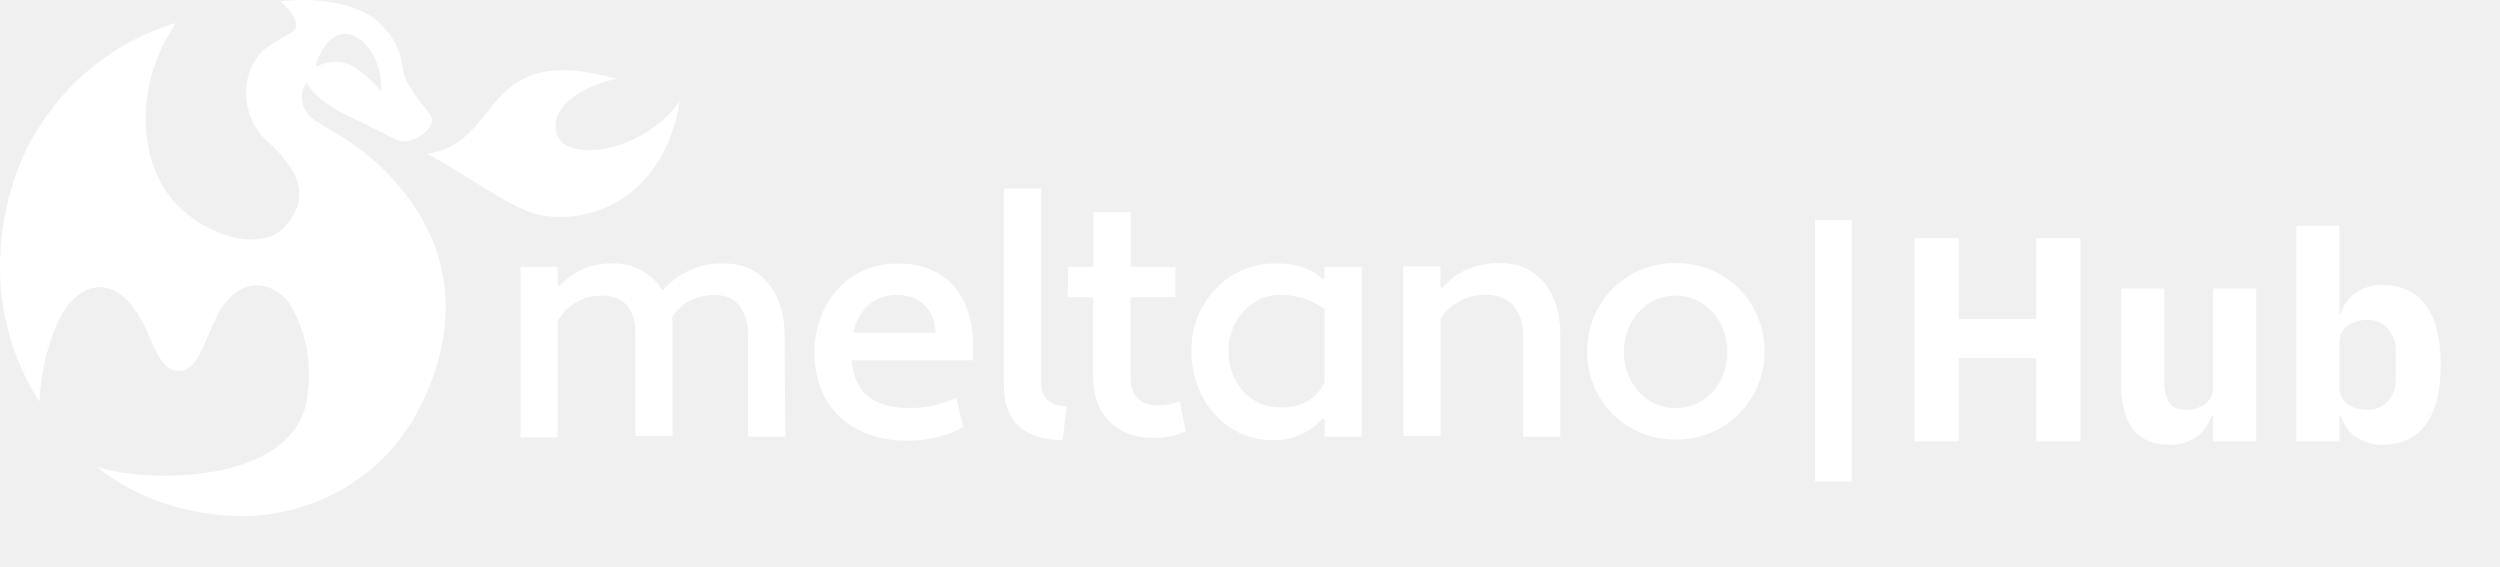
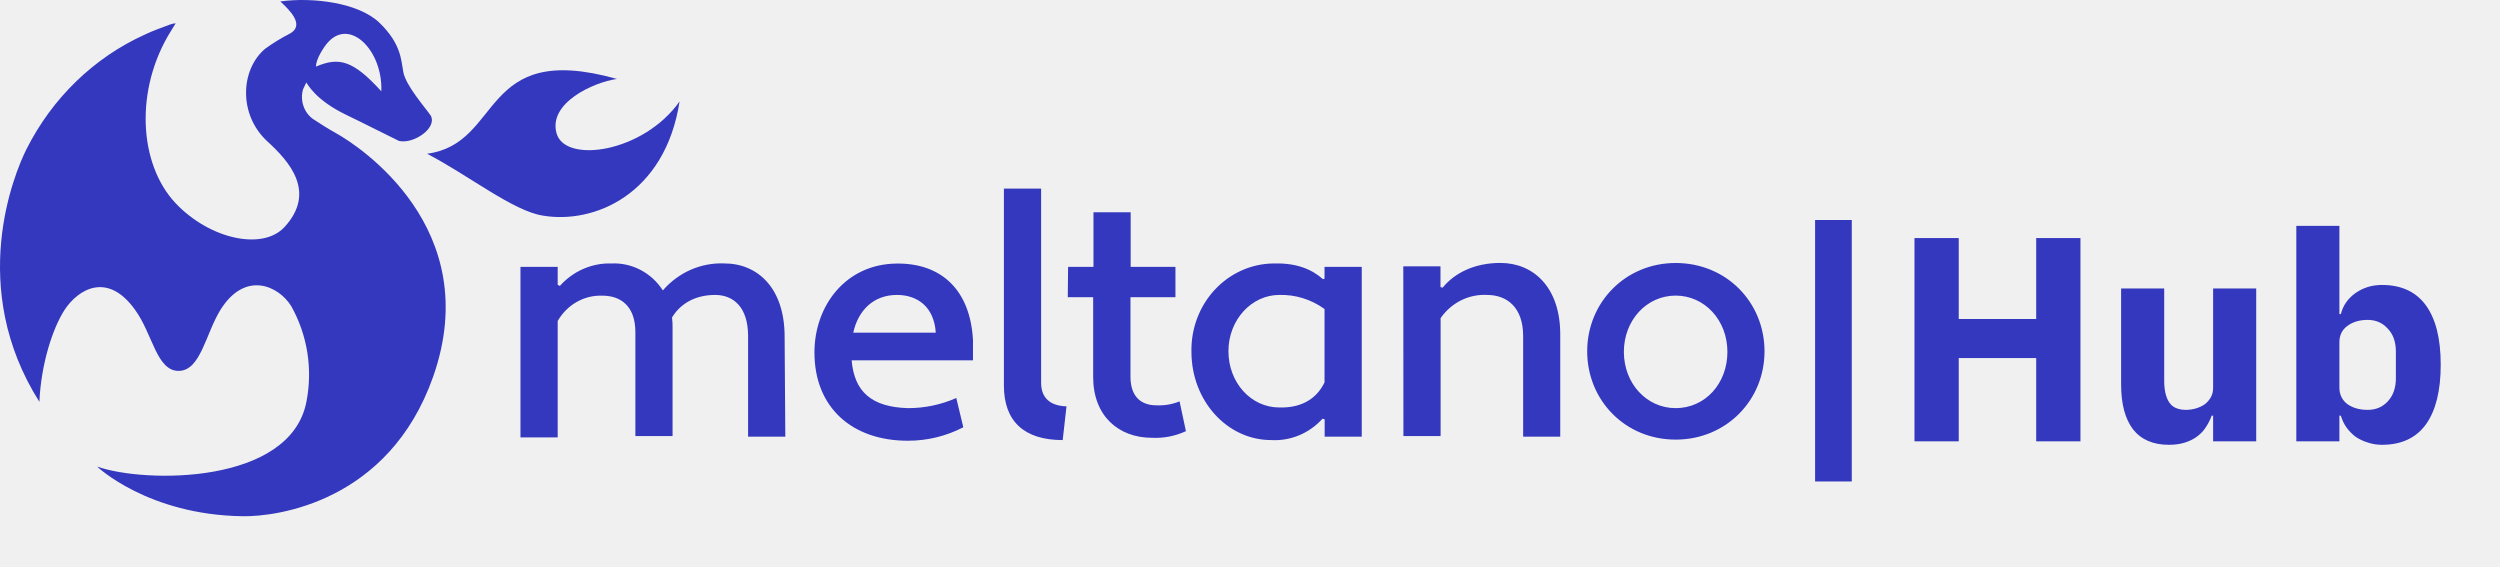
<svg xmlns="http://www.w3.org/2000/svg" width="1099" height="249" viewBox="0 0 1099 249" fill="none">
-   <path d="M345.224 191.972H328.861V147.711C328.861 135.096 322.458 129.654 314.395 129.654C306.806 129.654 299.692 132.564 295.423 139.548C295.62 141.189 295.699 142.842 295.66 144.495V191.681H279.311V145.979C279.311 134.601 272.908 129.974 264.844 129.974C260.908 129.819 257.004 130.77 253.541 132.728C250.078 134.687 247.184 137.58 245.161 141.105V192.292H228.798V117.301H245.161V125.202L246.11 125.697C249.009 122.451 252.54 119.889 256.467 118.185C260.394 116.481 264.625 115.674 268.876 115.817C273.287 115.616 277.674 116.6 281.616 118.674C285.558 120.747 288.924 123.842 291.391 127.661C294.785 123.737 298.965 120.64 303.635 118.591C308.305 116.541 313.35 115.589 318.412 115.803C333.116 115.803 344.917 126.671 344.917 147.944L345.224 191.972ZM427.725 149.486V158.39H374.38C375.566 172.242 383.154 178.921 399.043 179.415C406.373 179.446 413.633 177.931 420.387 174.963L423.47 187.825C415.88 191.752 407.516 193.78 399.043 193.747C374.617 193.747 358.03 179.197 358.03 154.928C358.03 134.398 371.771 116.108 394.063 115.861C413.747 115.57 426.539 127.428 427.725 149.486ZM375.091 146.227H411.361C410.65 135.096 403.535 129.654 394.287 129.654C383.866 129.654 377.226 136.58 375.091 146.227ZM467.161 193.456C450.324 193.456 441.312 185.308 441.312 169.478V82.92H457.675V168.241C457.675 175.167 461.944 178.426 468.835 178.63L467.161 193.456ZM469.533 117.301H480.693V93.308H497.042V117.301H516.726V130.644H496.958V165.564C496.958 174.468 501.702 178.178 508.342 178.178C511.819 178.35 515.293 177.76 518.539 176.447L521.329 189.542C516.635 191.715 511.518 192.711 506.389 192.452C491.699 192.452 480.553 182.82 480.553 165.753V130.644H469.393L469.533 117.301ZM581.551 122.743L582.263 122.496V117.301H598.626V191.972H582.319V184.319L581.37 184.071C578.494 187.249 574.988 189.734 571.098 191.355C567.207 192.976 563.024 193.693 558.841 193.456C539.408 193.456 523.757 176.156 523.757 154.637C523.651 149.612 524.502 144.616 526.261 139.938C528.02 135.259 530.651 130.991 534.002 127.38C537.354 123.77 541.359 120.889 545.785 118.904C550.211 116.919 554.971 115.87 559.789 115.817H560.264C570.224 115.57 576.864 118.538 581.607 122.743H581.551ZM582.263 167.993V135.838C576.424 131.615 569.444 129.449 562.342 129.654C550.262 129.654 540.022 140.538 540.022 154.389C540.022 168.241 549.983 179.124 562.342 179.124C570.698 179.372 578.287 176.403 582.319 167.993H582.263ZM616.887 117.068H633.236V126.206L634.185 126.453C639.402 120.037 648.135 115.584 659.56 115.584C674.026 115.584 685.883 126.206 685.883 146.983V191.972H669.576V147.711C669.576 135.096 662.461 129.654 653.687 129.654C649.743 129.447 645.812 130.27 642.251 132.048C638.689 133.827 635.61 136.505 633.292 139.839V191.681H616.942L616.887 117.068ZM736.62 115.613C758.94 115.613 775.68 132.913 775.68 154.433C775.68 175.952 758.842 193.252 736.62 193.252C714.397 193.252 697.727 175.952 697.727 154.433C697.727 132.913 714.565 115.613 736.62 115.613ZM736.62 179.415C749.663 179.415 759.372 168.532 759.372 154.68C759.372 140.829 749.426 129.945 736.62 129.945C723.813 129.945 713.853 140.829 713.853 154.68C713.853 168.532 723.813 179.415 736.62 179.415Z" fill="white" />
-   <path d="M298.743 44.595C282.868 67.089 248.523 72.036 244.687 58.679C240.85 45.322 260.813 36.185 271.192 34.701C210.495 17.634 221.404 63.132 187.729 67.584C206.227 77.231 225.673 92.814 238.702 94.792C261.05 98.561 292.354 85.641 298.743 44.595Z" fill="white" />
-   <path d="M147.957 58.679C144.4 56.7 140.843 54.474 137.523 52.263C135.574 50.832 134.111 48.794 133.344 46.44C132.577 44.087 132.545 41.541 133.254 39.168L134.649 36.258C135.123 36.752 138.443 43.926 152.435 50.604C157.178 52.83 174.755 61.72 175.425 61.968C181.828 63.423 192.263 56.279 189.375 50.851C187.241 47.636 178.215 37.495 177.28 31.558C176.332 26.858 176.569 19.438 166.846 10.039C157.611 1.134 137.453 -1.339 123.224 0.639C127.256 4.35 134.133 11.028 127.493 14.738C123.698 16.669 120.051 18.902 116.584 21.417C105.675 30.569 104.726 50.357 117.532 62.157C127.297 71.061 139.113 84.418 125.121 99.754C115.356 110.39 91.934 104.948 77.231 89.365C60.868 72.051 59.208 39.168 75.097 13.705L77.231 10.242C76.422 10.287 75.623 10.453 74.859 10.737C71.065 12.192 67.271 13.458 63.699 15.189C41.331 25.3 22.954 43.091 11.624 65.605C6.17 76.489 -14.463 126.439 17.316 176.651C18.027 160.326 23.007 144.495 28.476 136.085C34.39 127.181 47.197 119.28 59.291 136.085C67.117 146.721 68.777 163.046 78.5 163.046C88.224 163.046 90.358 146.721 96.984 136.085C107.893 118.785 122.596 125.697 128.051 134.63C135.17 147.309 137.536 162.289 134.691 176.68C127.576 213.055 63.797 212.531 42.691 205.11C42.691 205.11 65.011 226.383 106.707 226.935C121.648 227.183 170.961 220.752 190.407 165.607C213.397 100.234 157.681 64.121 147.957 58.679ZM144.163 18.623C153.928 7.74 168.338 22.333 167.627 40.143C155.072 26.291 148.906 25.054 138.946 29.259C138.709 26.044 142.74 20.107 144.163 18.623Z" fill="white" />
-   <path d="M797.914 211.664V96.72H814.042V211.664H797.914ZM895.11 157.392H861.062V194H841.606V104.656H861.062V140.24H895.11V104.656H914.566V194H895.11V157.392ZM972.887 182.736H972.247C971.65 184.443 970.839 186.064 969.815 187.6C968.876 189.136 967.639 190.501 966.103 191.696C964.567 192.891 962.732 193.829 960.599 194.512C958.551 195.195 956.162 195.536 953.431 195.536C946.519 195.536 941.271 193.275 937.687 188.752C934.188 184.144 932.439 177.573 932.439 169.04V126.8H951.383V167.376C951.383 171.472 952.108 174.629 953.559 176.848C955.01 179.067 957.484 180.176 960.983 180.176C962.434 180.176 963.884 179.963 965.335 179.536C966.786 179.109 968.066 178.512 969.175 177.744C970.284 176.891 971.18 175.867 971.863 174.672C972.546 173.477 972.887 172.069 972.887 170.448V126.8H991.831V194H972.887V182.736ZM1009.46 99.28H1028.4V138.064H1029.04C1029.98 134.309 1032.11 131.237 1035.44 128.848C1038.85 126.459 1042.74 125.264 1047.09 125.264C1055.62 125.264 1062.07 128.251 1066.42 134.224C1070.77 140.197 1072.94 148.901 1072.94 160.336C1072.94 171.771 1070.77 180.517 1066.42 186.576C1062.07 192.549 1055.62 195.536 1047.09 195.536C1044.87 195.536 1042.78 195.195 1040.82 194.512C1038.85 193.915 1037.06 193.061 1035.44 191.952C1033.91 190.757 1032.58 189.392 1031.47 187.856C1030.36 186.235 1029.55 184.528 1029.04 182.736H1028.4V194H1009.46V99.28ZM1040.82 180.176C1044.4 180.176 1047.35 178.939 1049.65 176.464C1052.04 173.904 1053.23 170.491 1053.23 166.224V154.576C1053.23 150.309 1052.04 146.939 1049.65 144.464C1047.35 141.904 1044.4 140.624 1040.82 140.624C1037.23 140.624 1034.25 141.52 1031.86 143.312C1029.55 145.019 1028.4 147.408 1028.4 150.48V170.32C1028.4 173.392 1029.55 175.824 1031.86 177.616C1034.25 179.323 1037.23 180.176 1040.82 180.176Z" fill="white" />
+   <path d="M345.224 191.972H328.861V147.711C328.861 135.096 322.458 129.654 314.395 129.654C306.806 129.654 299.692 132.564 295.423 139.548C295.62 141.189 295.699 142.842 295.66 144.495V191.681H279.311V145.979C279.311 134.601 272.908 129.974 264.844 129.974C260.908 129.819 257.004 130.77 253.541 132.728C250.078 134.687 247.184 137.58 245.161 141.105V192.292H228.798V117.301H245.161V125.202L246.11 125.697C249.009 122.451 252.54 119.889 256.467 118.185C260.394 116.481 264.625 115.674 268.876 115.817C273.287 115.616 277.674 116.6 281.616 118.674C285.558 120.747 288.924 123.842 291.391 127.661C294.785 123.737 298.965 120.64 303.635 118.591C308.305 116.541 313.35 115.589 318.412 115.803C333.116 115.803 344.917 126.671 344.917 147.944L345.224 191.972ZM427.725 149.486V158.39H374.38C375.566 172.242 383.154 178.921 399.043 179.415C406.373 179.446 413.633 177.931 420.387 174.963L423.47 187.825C415.88 191.752 407.516 193.78 399.043 193.747C374.617 193.747 358.03 179.197 358.03 154.928C358.03 134.398 371.771 116.108 394.063 115.861C413.747 115.57 426.539 127.428 427.725 149.486ZM375.091 146.227H411.361C410.65 135.096 403.535 129.654 394.287 129.654C383.866 129.654 377.226 136.58 375.091 146.227ZM467.161 193.456C450.324 193.456 441.312 185.308 441.312 169.478V82.92H457.675V168.241C457.675 175.167 461.944 178.426 468.835 178.63L467.161 193.456ZM469.533 117.301H480.693V93.308H497.042V117.301H516.726V130.644H496.958V165.564C496.958 174.468 501.702 178.178 508.342 178.178C511.819 178.35 515.293 177.76 518.539 176.447L521.329 189.542C516.635 191.715 511.518 192.711 506.389 192.452C491.699 192.452 480.553 182.82 480.553 165.753V130.644H469.393L469.533 117.301ZM581.551 122.743L582.263 122.496V117.301H598.626V191.972H582.319V184.319L581.37 184.071C578.494 187.249 574.988 189.734 571.098 191.355C567.207 192.976 563.024 193.693 558.841 193.456C539.408 193.456 523.757 176.156 523.757 154.637C523.651 149.612 524.502 144.616 526.261 139.938C528.02 135.259 530.651 130.991 534.002 127.38C537.354 123.77 541.359 120.889 545.785 118.904C550.211 116.919 554.971 115.87 559.789 115.817H560.264C570.224 115.57 576.864 118.538 581.607 122.743H581.551ZM582.263 167.993V135.838C576.424 131.615 569.444 129.449 562.342 129.654C550.262 129.654 540.022 140.538 540.022 154.389C540.022 168.241 549.983 179.124 562.342 179.124C570.698 179.372 578.287 176.403 582.319 167.993H582.263ZM616.887 117.068H633.236V126.206L634.185 126.453C639.402 120.037 648.135 115.584 659.56 115.584C674.026 115.584 685.883 126.206 685.883 146.983V191.972H669.576V147.711C669.576 135.096 662.461 129.654 653.687 129.654C649.743 129.447 645.812 130.27 642.251 132.048C638.689 133.827 635.61 136.505 633.292 139.839V191.681H616.942L616.887 117.068ZM736.62 115.613C758.94 115.613 775.68 132.913 775.68 154.433C775.68 175.952 758.842 193.252 736.62 193.252C714.397 193.252 697.727 175.952 697.727 154.433C697.727 132.913 714.565 115.613 736.62 115.613ZM736.62 179.415C749.663 179.415 759.372 168.532 759.372 154.68C759.372 140.829 749.426 129.945 736.62 129.945C723.813 129.945 713.853 140.829 713.853 154.68C713.853 168.532 723.813 179.415 736.62 179.415Z" fill="#3438BF" />
+   <path d="M298.743 44.595C282.868 67.089 248.523 72.036 244.687 58.679C240.85 45.322 260.813 36.185 271.192 34.701C210.495 17.634 221.404 63.132 187.729 67.584C206.227 77.231 225.673 92.814 238.702 94.792C261.05 98.561 292.354 85.641 298.743 44.595Z" fill="#3438BF" />
+   <path d="M147.957 58.679C144.4 56.7 140.843 54.474 137.523 52.263C135.574 50.832 134.111 48.794 133.344 46.44C132.577 44.087 132.545 41.541 133.254 39.168L134.649 36.258C135.123 36.752 138.443 43.926 152.435 50.604C157.178 52.83 174.755 61.72 175.425 61.968C181.828 63.423 192.263 56.279 189.375 50.851C187.241 47.636 178.215 37.495 177.28 31.558C176.332 26.858 176.569 19.438 166.846 10.039C157.611 1.134 137.453 -1.339 123.224 0.639C127.256 4.35 134.133 11.028 127.493 14.738C123.698 16.669 120.051 18.902 116.584 21.417C105.675 30.569 104.726 50.357 117.532 62.157C127.297 71.061 139.113 84.418 125.121 99.754C115.356 110.39 91.934 104.948 77.231 89.365C60.868 72.051 59.208 39.168 75.097 13.705L77.231 10.242C76.422 10.287 75.623 10.453 74.859 10.737C71.065 12.192 67.271 13.458 63.699 15.189C41.331 25.3 22.954 43.091 11.624 65.605C6.17 76.489 -14.463 126.439 17.316 176.651C18.027 160.326 23.007 144.495 28.476 136.085C34.39 127.181 47.197 119.28 59.291 136.085C67.117 146.721 68.777 163.046 78.5 163.046C88.224 163.046 90.358 146.721 96.984 136.085C107.893 118.785 122.596 125.697 128.051 134.63C135.17 147.309 137.536 162.289 134.691 176.68C127.576 213.055 63.797 212.531 42.691 205.11C42.691 205.11 65.011 226.383 106.707 226.935C121.648 227.183 170.961 220.752 190.407 165.607C213.397 100.234 157.681 64.121 147.957 58.679ZM144.163 18.623C153.928 7.74 168.338 22.333 167.627 40.143C155.072 26.291 148.906 25.054 138.946 29.259C138.709 26.044 142.74 20.107 144.163 18.623Z" fill="#3438BF" />
+   <path d="M797.914 211.664V96.72H814.042V211.664H797.914ZM895.11 157.392H861.062V194H841.606V104.656H861.062V140.24H895.11V104.656H914.566V194H895.11V157.392ZM972.887 182.736H972.247C971.65 184.443 970.839 186.064 969.815 187.6C968.876 189.136 967.639 190.501 966.103 191.696C964.567 192.891 962.732 193.829 960.599 194.512C958.551 195.195 956.162 195.536 953.431 195.536C946.519 195.536 941.271 193.275 937.687 188.752C934.188 184.144 932.439 177.573 932.439 169.04V126.8H951.383V167.376C951.383 171.472 952.108 174.629 953.559 176.848C955.01 179.067 957.484 180.176 960.983 180.176C962.434 180.176 963.884 179.963 965.335 179.536C966.786 179.109 968.066 178.512 969.175 177.744C970.284 176.891 971.18 175.867 971.863 174.672C972.546 173.477 972.887 172.069 972.887 170.448V126.8H991.831V194H972.887V182.736ZM1009.46 99.28H1028.4V138.064H1029.04C1029.98 134.309 1032.11 131.237 1035.44 128.848C1038.85 126.459 1042.74 125.264 1047.09 125.264C1055.62 125.264 1062.07 128.251 1066.42 134.224C1070.77 140.197 1072.94 148.901 1072.94 160.336C1072.94 171.771 1070.77 180.517 1066.42 186.576C1062.07 192.549 1055.62 195.536 1047.09 195.536C1044.87 195.536 1042.78 195.195 1040.82 194.512C1038.85 193.915 1037.06 193.061 1035.44 191.952C1033.91 190.757 1032.58 189.392 1031.47 187.856C1030.36 186.235 1029.55 184.528 1029.04 182.736H1028.4V194H1009.46V99.28ZM1040.82 180.176C1044.4 180.176 1047.35 178.939 1049.65 176.464C1052.04 173.904 1053.23 170.491 1053.23 166.224V154.576C1053.23 150.309 1052.04 146.939 1049.65 144.464C1047.35 141.904 1044.4 140.624 1040.82 140.624C1037.23 140.624 1034.25 141.52 1031.86 143.312C1029.55 145.019 1028.4 147.408 1028.4 150.48V170.32C1028.4 173.392 1029.55 175.824 1031.86 177.616C1034.25 179.323 1037.23 180.176 1040.82 180.176Z" fill="#3438BF" />
</svg>
